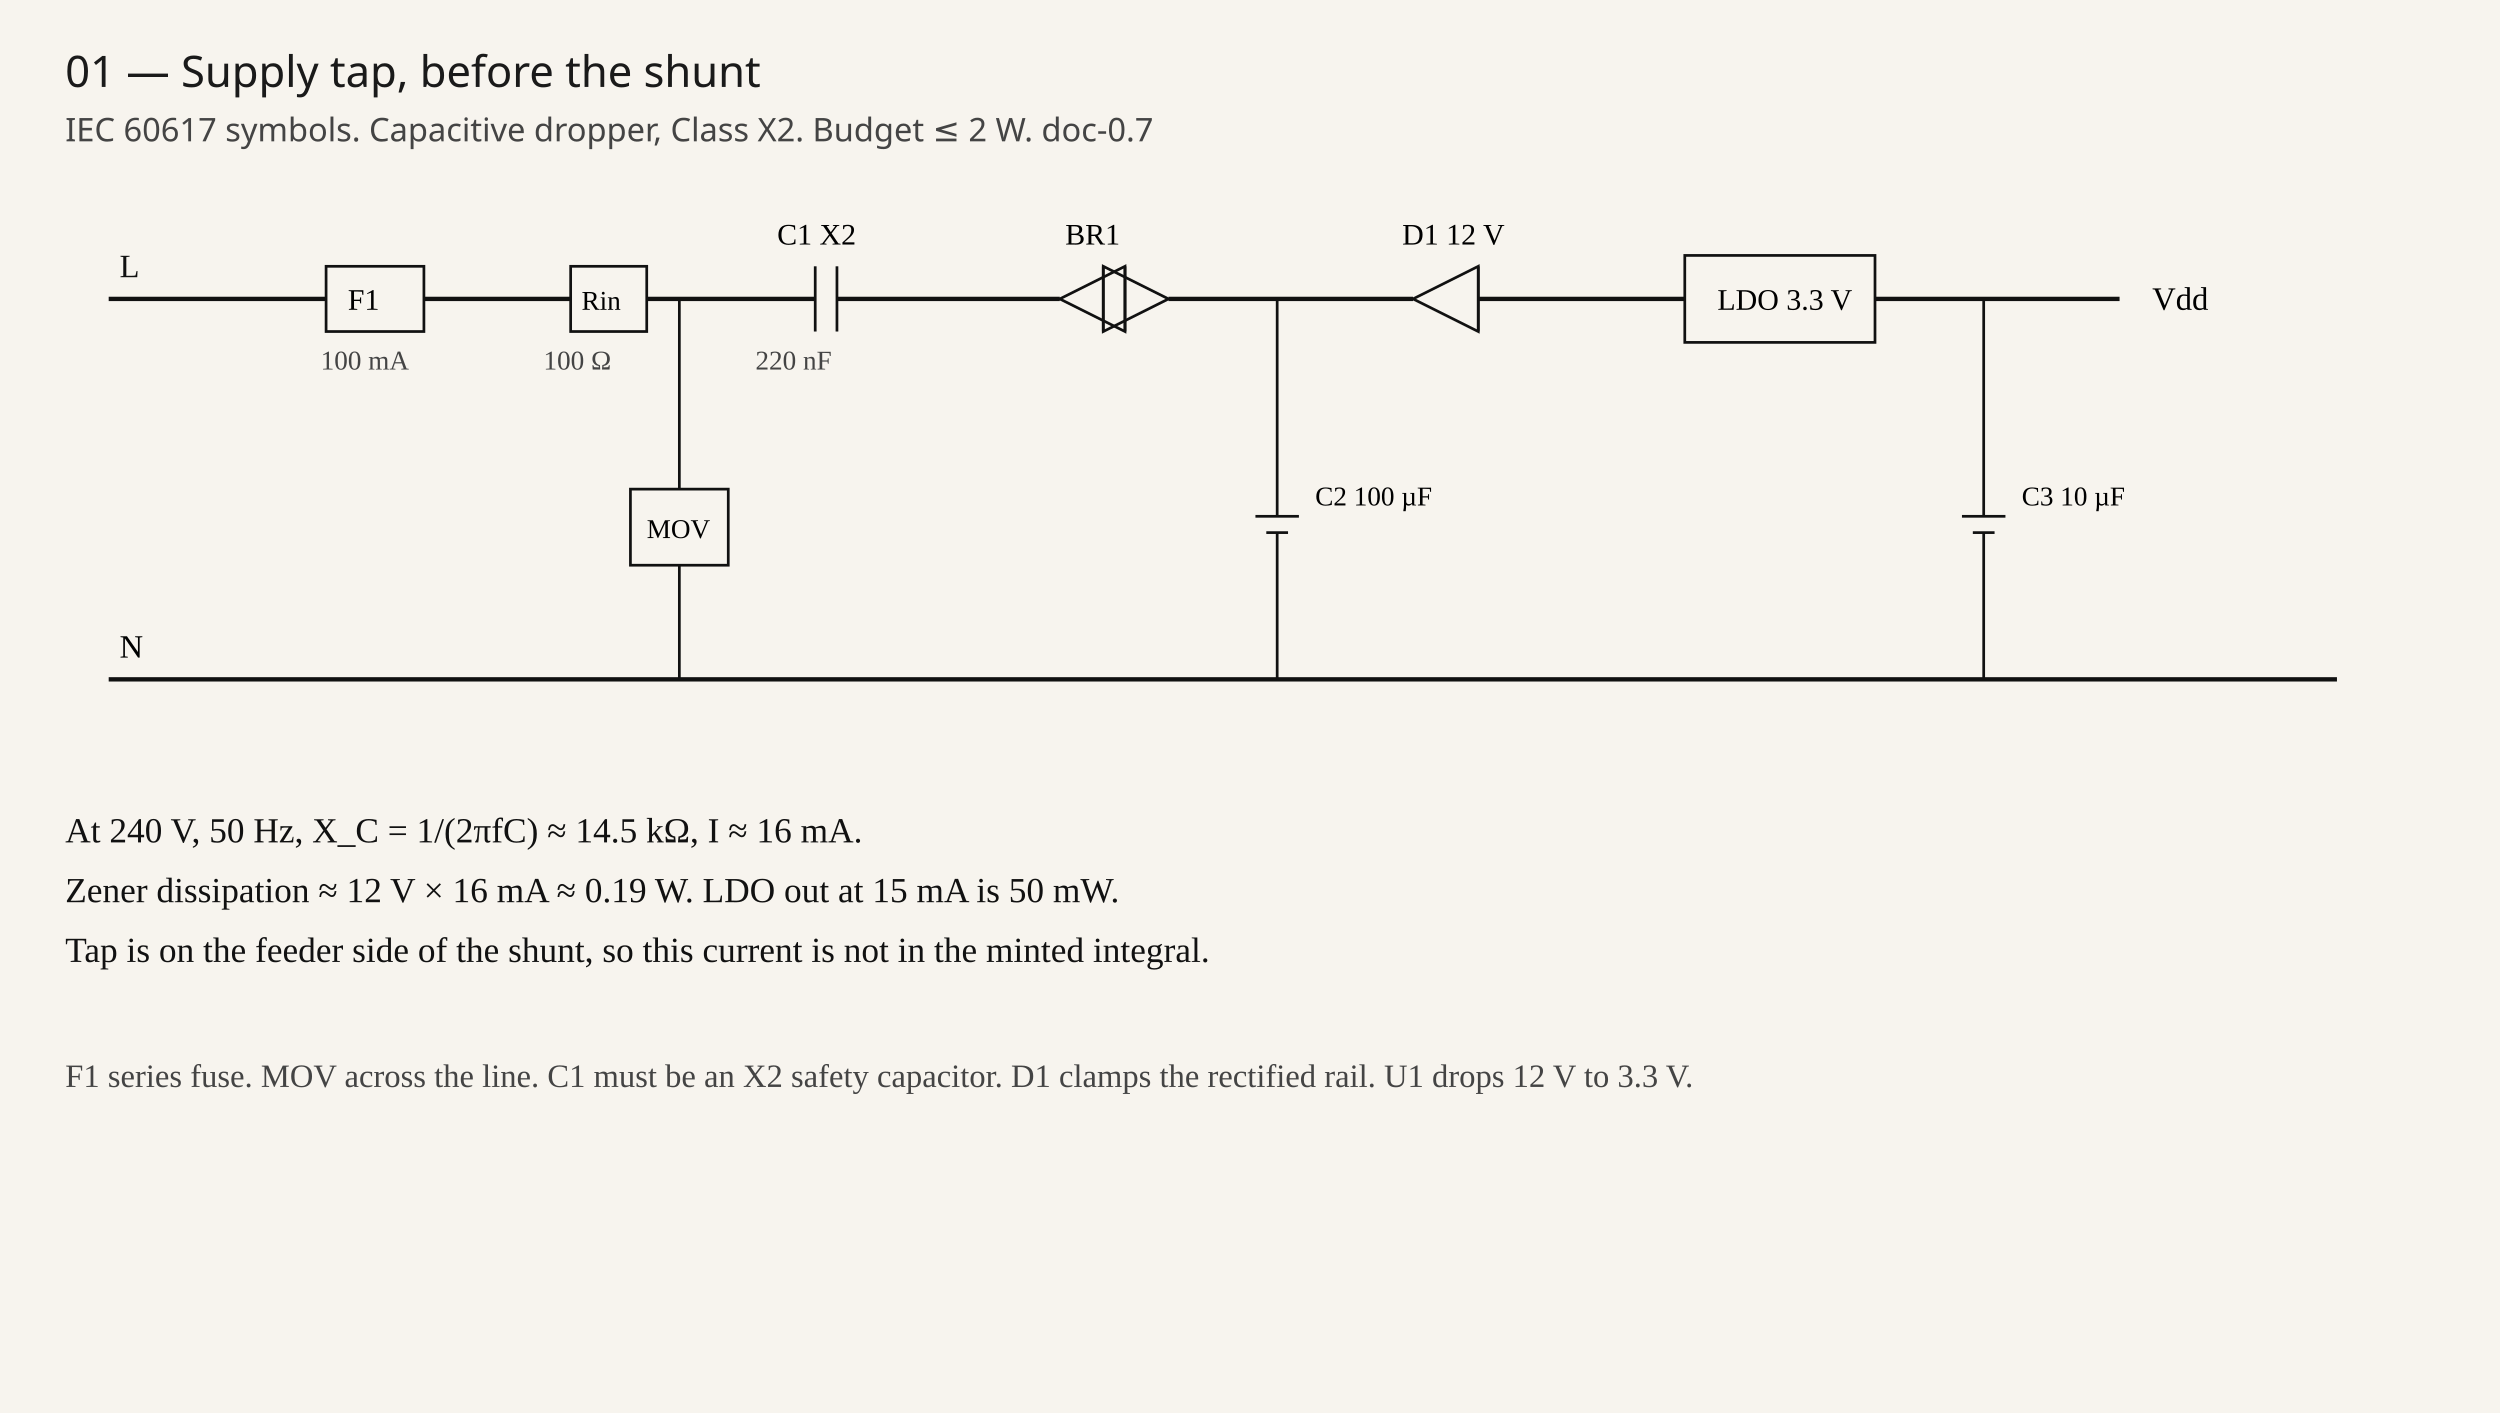
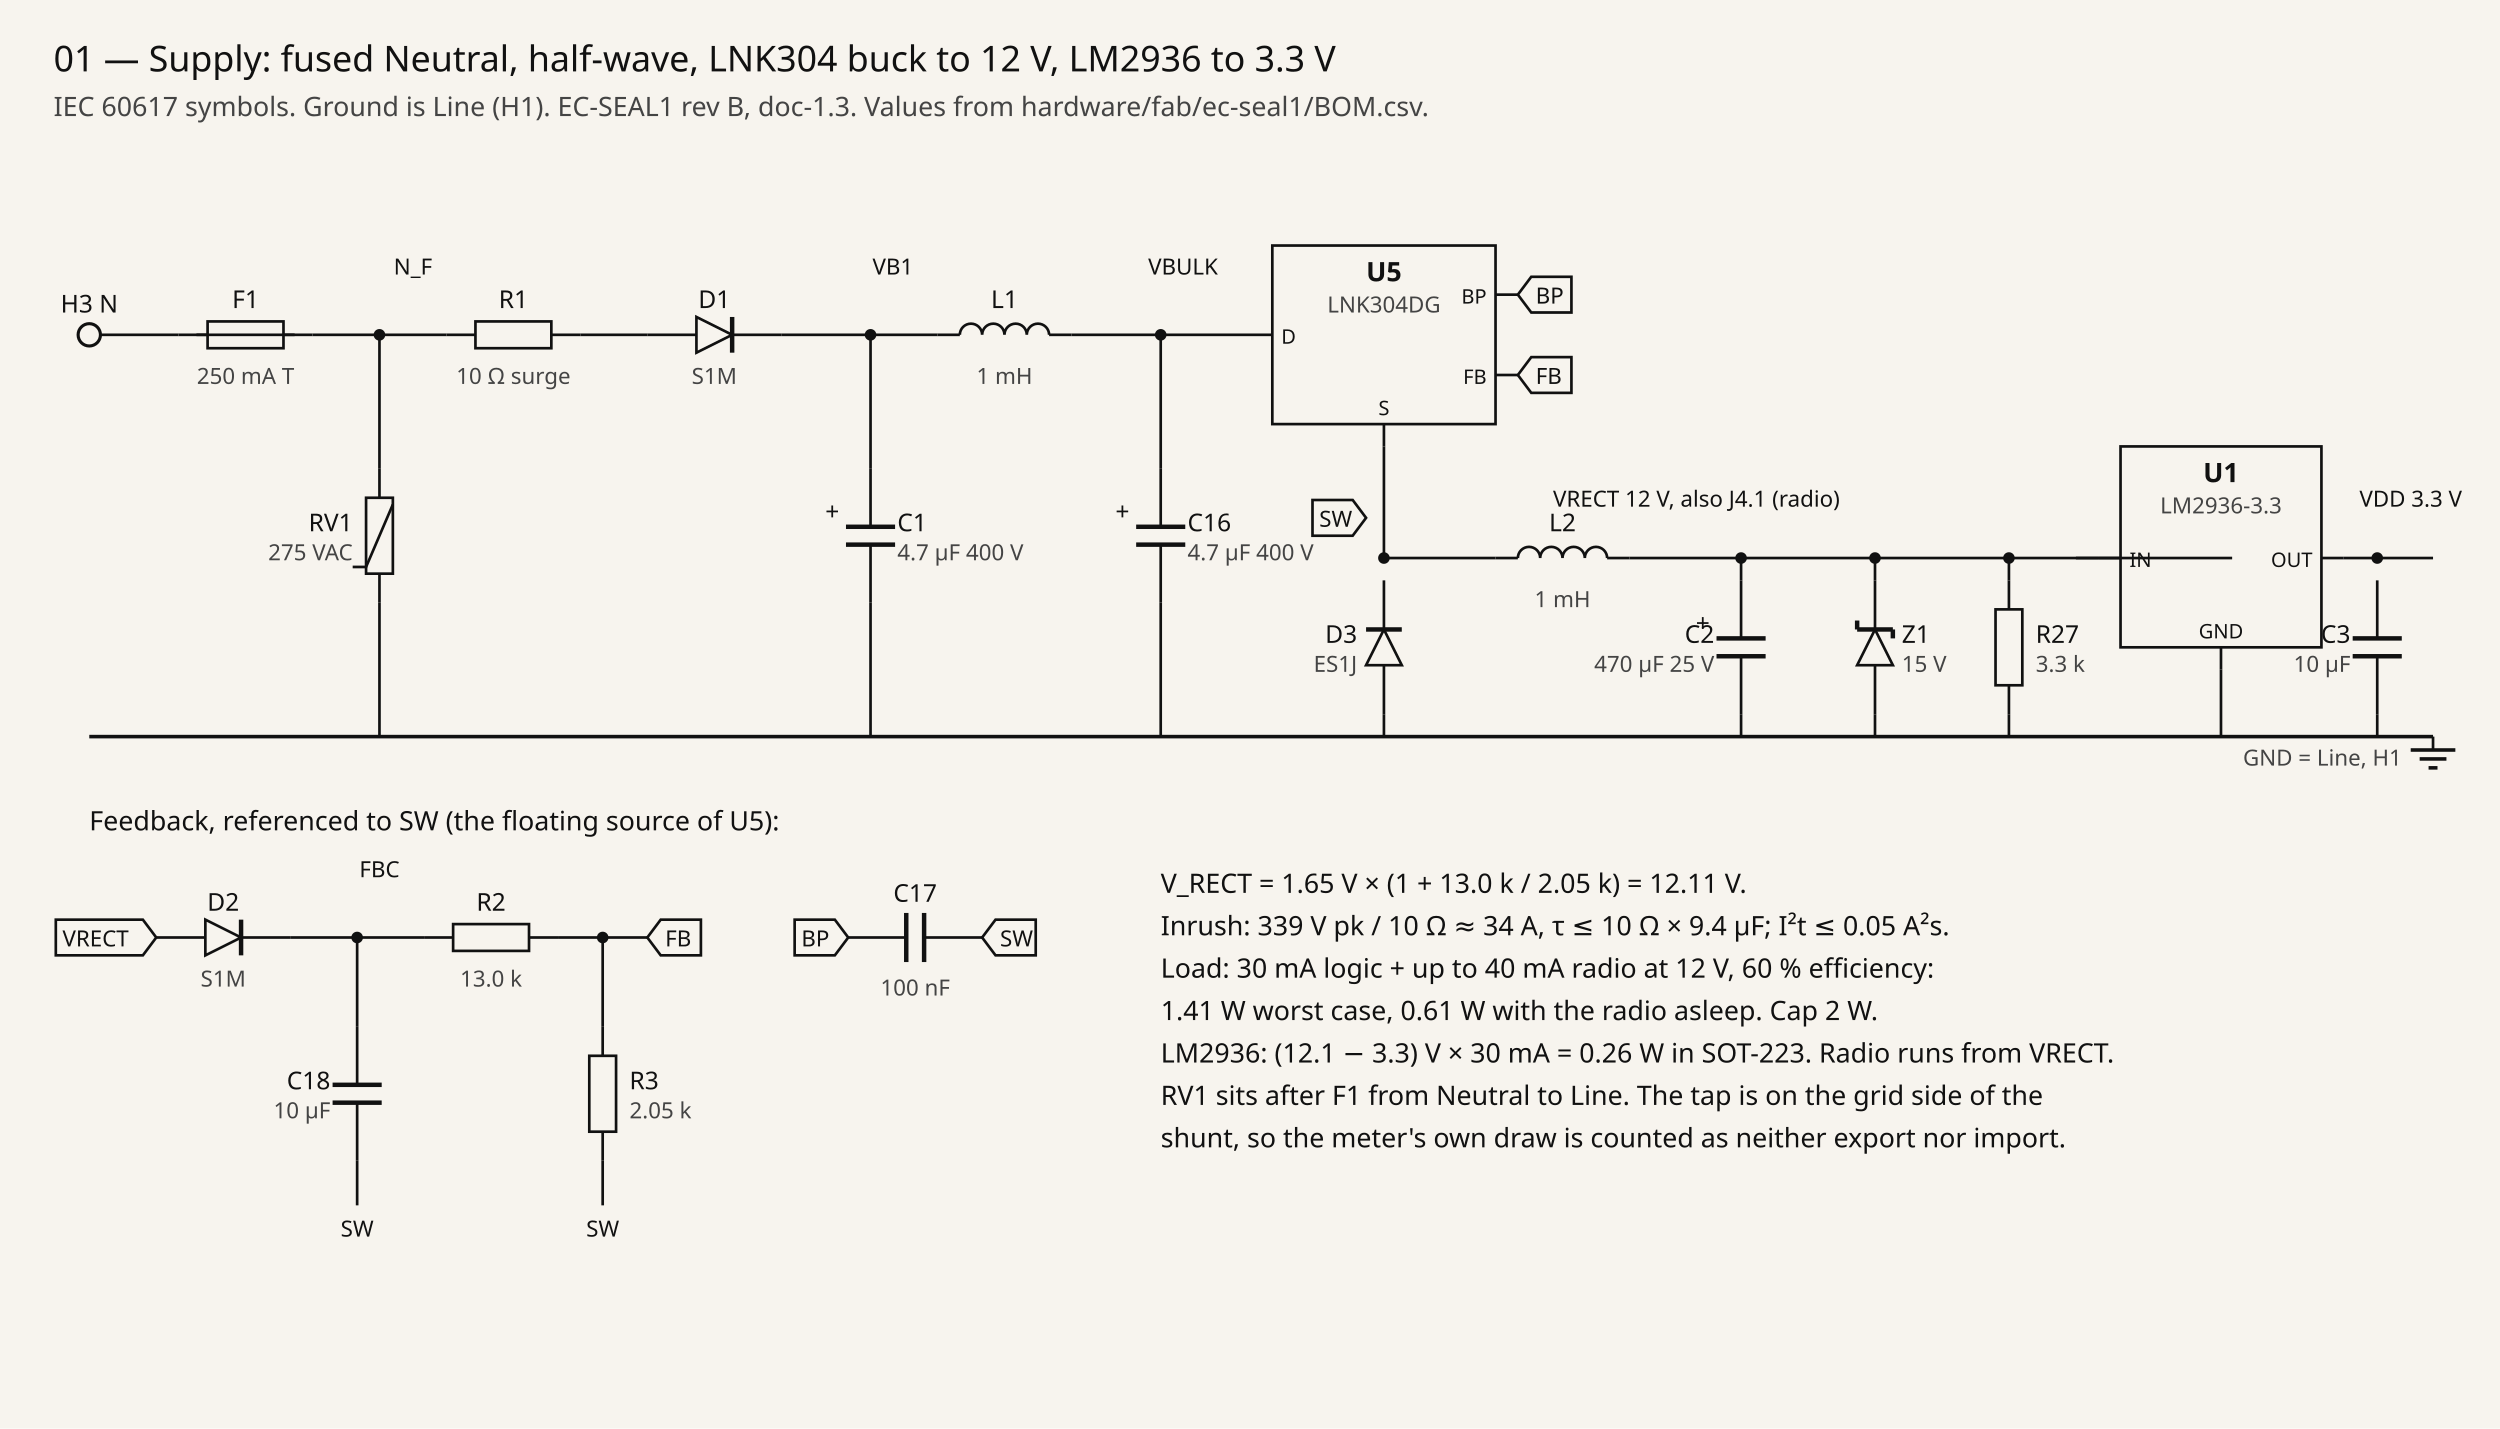
- <svg xmlns="http://www.w3.org/2000/svg" width="920" height="520" viewBox="0 0 920 520">
-   <rect width="920" height="520" fill="#f7f4ee" />
-   <text x="24" y="32" font-family="ui-sans-serif,sans-serif" font-size="16" fill="#1a1a1a">01 — Supply tap, before the shunt</text>
-   <text x="24" y="52" font-family="ui-sans-serif,sans-serif" font-size="12" fill="#444">IEC 60617 symbols. Capacitive dropper, Class X2. Budget ≤ 2 W. doc-0.7</text>
-   <line x1="40" y1="110" x2="120" y2="110" stroke="#111" stroke-width="1.6" />
-   <text x="44" y="102" font-size="12" fill="#111">L</text>
-   <rect x="120" y="98" width="36" height="24" fill="none" stroke="#111" />
-   <text x="128" y="114" font-size="11">F1</text>
-   <text x="118" y="136" font-size="10" fill="#444">100 mA</text>
-   <line x1="156" y1="110" x2="210" y2="110" stroke="#111" stroke-width="1.6" />
-   <rect x="210" y="98" width="28" height="24" fill="none" stroke="#111" />
-   <text x="214" y="114" font-size="10">Rin</text>
-   <text x="200" y="136" font-size="10" fill="#444">100 Ω</text>
-   <line x1="238" y1="110" x2="300" y2="110" stroke="#111" stroke-width="1.6" />
-   <line x1="300" y1="98" x2="300" y2="122" stroke="#111" />
-   <line x1="308" y1="98" x2="308" y2="122" stroke="#111" />
-   <text x="286" y="90" font-size="11">C1 X2</text>
-   <text x="278" y="136" font-size="10" fill="#444">220 nF</text>
-   <line x1="308" y1="110" x2="390" y2="110" stroke="#111" stroke-width="1.6" />
-   <polygon points="390,110 414,98 414,122" fill="none" stroke="#111" />
-   <line x1="414" y1="98" x2="414" y2="122" stroke="#111" />
-   <polygon points="430,110 406,98 406,122" fill="none" stroke="#111" />
-   <line x1="406" y1="98" x2="406" y2="122" stroke="#111" />
-   <text x="392" y="90" font-size="11">BR1</text>
-   <line x1="430" y1="110" x2="520" y2="110" stroke="#111" stroke-width="1.6" />
-   <polygon points="520,110 544,98 544,122" fill="none" stroke="#111" />
-   <line x1="544" y1="98" x2="544" y2="122" stroke="#111" />
-   <text x="516" y="90" font-size="11">D1 12 V</text>
-   <line x1="544" y1="110" x2="620" y2="110" stroke="#111" stroke-width="1.6" />
-   <rect x="620" y="94" width="70" height="32" fill="none" stroke="#111" />
-   <text x="632" y="114" font-size="11">LDO 3.3 V</text>
-   <line x1="690" y1="110" x2="780" y2="110" stroke="#111" stroke-width="1.6" />
-   <text x="792" y="114" font-size="12">Vdd</text>
-   <line x1="40" y1="250" x2="860" y2="250" stroke="#111" stroke-width="1.6" />
-   <text x="44" y="242" font-size="12">N</text>
-   <line x1="250" y1="110" x2="250" y2="180" stroke="#111" />
-   <rect x="232" y="180" width="36" height="28" fill="none" stroke="#111" />
-   <text x="238" y="198" font-size="10">MOV</text>
-   <line x1="250" y1="208" x2="250" y2="250" stroke="#111" />
-   <line x1="470" y1="110" x2="470" y2="190" stroke="#111" />
-   <line x1="462" y1="190" x2="478" y2="190" stroke="#111" />
-   <line x1="466" y1="196" x2="474" y2="196" stroke="#111" />
-   <line x1="470" y1="196" x2="470" y2="250" stroke="#111" />
-   <text x="484" y="186" font-size="10">C2 100 µF</text>
-   <line x1="730" y1="110" x2="730" y2="190" stroke="#111" />
-   <line x1="722" y1="190" x2="738" y2="190" stroke="#111" />
-   <line x1="726" y1="196" x2="734" y2="196" stroke="#111" />
-   <line x1="730" y1="196" x2="730" y2="250" stroke="#111" />
-   <text x="744" y="186" font-size="10">C3 10 µF</text>
-   <text x="24" y="310" font-size="13" fill="#111">At 240 V, 50 Hz, X_C = 1/(2πfC) ≈ 14.5 kΩ, I ≈ 16 mA.</text>
-   <text x="24" y="332" font-size="13" fill="#111">Zener dissipation ≈ 12 V × 16 mA ≈ 0.19 W. LDO out at 15 mA is 50 mW.</text>
-   <text x="24" y="354" font-size="13" fill="#111">Tap is on the feeder side of the shunt, so this current is not in the minted integral.</text>
-   <text x="24" y="400" font-size="12" fill="#444">F1 series fuse. MOV across the line. C1 must be an X2 safety capacitor. D1 clamps the rectified rail. U1 drops 12 V to 3.3 V.</text>
+ <svg xmlns="http://www.w3.org/2000/svg" width="1120" height="640" viewBox="0 0 1120 640" font-family="ui-sans-serif,sans-serif">
+   <rect width="1120" height="640" fill="#f7f4ee" />
+   <text x="24" y="32" font-size="16" fill="#111" text-anchor="start">01 — Supply: fused Neutral, half-wave, LNK304 buck to 12 V, LM2936 to 3.3 V</text>
+   <text x="24" y="52" font-size="12" fill="#444" text-anchor="start">IEC 60617 symbols. Ground is Line (H1). EC-SEAL1 rev B, doc-1.3. Values from hardware/fab/ec-seal1/BOM.csv.</text>
+   <circle cx="40" cy="150" r="5" fill="none" stroke="#111" stroke-width="1.4" />
+   <text x="40" y="140" font-size="11" fill="#111" text-anchor="middle">H3 N</text>
+   <line x1="45" y1="150" x2="80" y2="150" stroke="#111" stroke-width="1.2" />
+   <line x1="80" y1="150" x2="93" y2="150" stroke="#111" stroke-width="1.2" />
+   <line x1="127" y1="150" x2="140" y2="150" stroke="#111" stroke-width="1.2" />
+   <rect x="93" y="144" width="34" height="12" fill="none" stroke="#111" stroke-width="1.2" />
+   <text x="110" y="138" font-size="11" fill="#111" text-anchor="middle">F1</text>
+   <text x="110" y="172" font-size="10" fill="#444" text-anchor="middle">250 mA T</text>
+   <line x1="88" y1="150" x2="132" y2="150" stroke="#111" stroke-width="1.2" />
+   <line x1="140" y1="150" x2="200" y2="150" stroke="#111" stroke-width="1.2" />
+   <circle cx="170" cy="150" r="2.6" fill="#111" />
+   <text x="185" y="123" font-size="10" fill="#111" text-anchor="middle">N_F</text>
+   <line x1="170" y1="210" x2="170" y2="223" stroke="#111" stroke-width="1.2" />
+   <line x1="170" y1="257" x2="170" y2="270" stroke="#111" stroke-width="1.2" />
+   <rect x="164" y="223" width="12" height="34" fill="none" stroke="#111" stroke-width="1.2" />
+   <text x="158" y="238" font-size="11" fill="#111" text-anchor="end">RV1</text>
+   <text x="158" y="251" font-size="10" fill="#444" text-anchor="end">275 VAC</text>
+   <polyline points="158,254 164,254 176,226" fill="none" stroke="#111" stroke-width="1.2" />
+   <line x1="170" y1="150" x2="170" y2="210" stroke="#111" stroke-width="1.2" />
+   <line x1="170" y1="270" x2="170" y2="330" stroke="#111" stroke-width="1.2" />
+   <line x1="200" y1="150" x2="213" y2="150" stroke="#111" stroke-width="1.2" />
+   <line x1="247" y1="150" x2="260" y2="150" stroke="#111" stroke-width="1.2" />
+   <rect x="213" y="144" width="34" height="12" fill="none" stroke="#111" stroke-width="1.2" />
+   <text x="230" y="138" font-size="11" fill="#111" text-anchor="middle">R1</text>
+   <text x="230" y="172" font-size="10" fill="#444" text-anchor="middle">10 Ω surge</text>
+   <line x1="260" y1="150" x2="290" y2="150" stroke="#111" stroke-width="1.2" />
+   <line x1="290" y1="150" x2="312" y2="150" stroke="#111" stroke-width="1.2" />
+   <line x1="328" y1="150" x2="350" y2="150" stroke="#111" stroke-width="1.2" />
+   <polygon points="312,158 312,142 328,150" fill="none" stroke="#111" stroke-width="1.2" />
+   <line x1="328" y1="158" x2="328" y2="142" stroke="#111" stroke-width="2" />
+   <text x="320" y="138" font-size="11" fill="#111" text-anchor="middle">D1</text>
+   <text x="320" y="172" font-size="10" fill="#444" text-anchor="middle">S1M</text>
+   <line x1="350" y1="150" x2="420" y2="150" stroke="#111" stroke-width="1.2" />
+   <circle cx="390" cy="150" r="2.6" fill="#111" />
+   <text x="400" y="123" font-size="10" fill="#111" text-anchor="middle">VB1</text>
+   <line x1="390" y1="210" x2="390" y2="236" stroke="#111" stroke-width="1.2" />
+   <line x1="390" y1="244" x2="390" y2="270" stroke="#111" stroke-width="1.2" />
+   <line x1="379" y1="236" x2="401" y2="236" stroke="#111" stroke-width="2" />
+   <line x1="379" y1="244" x2="401" y2="244" stroke="#111" stroke-width="2" />
+   <text x="376" y="233" font-size="11" fill="#111" text-anchor="end">+</text>
+   <text x="402" y="238" font-size="11" fill="#111" text-anchor="start">C1</text>
+   <text x="402" y="251" font-size="10" fill="#444" text-anchor="start">4.7 µF 400 V</text>
+   <line x1="390" y1="150" x2="390" y2="210" stroke="#111" stroke-width="1.2" />
+   <line x1="390" y1="270" x2="390" y2="330" stroke="#111" stroke-width="1.2" />
+   <line x1="420" y1="150" x2="430" y2="150" stroke="#111" stroke-width="1.2" />
+   <line x1="470" y1="150" x2="480" y2="150" stroke="#111" stroke-width="1.2" />
+   <path d="M430,150 a5,5 0 0,1 10,0 a5,5 0 0,1 10,0 a5,5 0 0,1 10,0 a5,5 0 0,1 10,0" fill="none" stroke="#111" stroke-width="1.2" />
+   <text x="450" y="138" font-size="11" fill="#111" text-anchor="middle">L1</text>
+   <text x="450" y="172" font-size="10" fill="#444" text-anchor="middle">1 mH</text>
+   <line x1="480" y1="150" x2="560" y2="150" stroke="#111" stroke-width="1.2" />
+   <circle cx="520" cy="150" r="2.6" fill="#111" />
+   <text x="530" y="123" font-size="10" fill="#111" text-anchor="middle">VBULK</text>
+   <line x1="520" y1="210" x2="520" y2="236" stroke="#111" stroke-width="1.2" />
+   <line x1="520" y1="244" x2="520" y2="270" stroke="#111" stroke-width="1.2" />
+   <line x1="509" y1="236" x2="531" y2="236" stroke="#111" stroke-width="2" />
+   <line x1="509" y1="244" x2="531" y2="244" stroke="#111" stroke-width="2" />
+   <text x="506" y="233" font-size="11" fill="#111" text-anchor="end">+</text>
+   <text x="532" y="238" font-size="11" fill="#111" text-anchor="start">C16</text>
+   <text x="532" y="251" font-size="10" fill="#444" text-anchor="start">4.7 µF 400 V</text>
+   <line x1="520" y1="150" x2="520" y2="210" stroke="#111" stroke-width="1.2" />
+   <line x1="520" y1="270" x2="520" y2="330" stroke="#111" stroke-width="1.2" />
+   <rect x="570" y="110" width="100" height="80" fill="none" stroke="#111" stroke-width="1.2" />
+   <text x="620" y="126" font-size="12" fill="#111" text-anchor="middle" font-weight="600">U5</text>
+   <text x="620" y="140" font-size="10" fill="#444" text-anchor="middle">LNK304DG</text>
+   <line x1="560" y1="150" x2="570" y2="150" stroke="#111" stroke-width="1.2" />
+   <text x="574" y="154" font-size="9" fill="#111" text-anchor="start">D</text>
+   <line x1="620" y1="190" x2="620" y2="200" stroke="#111" stroke-width="1.2" />
+   <text x="620" y="186" font-size="9" fill="#111" text-anchor="middle">S</text>
+   <line x1="670" y1="132" x2="680" y2="132" stroke="#111" stroke-width="1.2" />
+   <text x="666" y="136" font-size="9" fill="#111" text-anchor="end">BP</text>
+   <line x1="670" y1="168" x2="680" y2="168" stroke="#111" stroke-width="1.2" />
+   <text x="666" y="172" font-size="9" fill="#111" text-anchor="end">FB</text>
+   <line x1="560" y1="150" x2="560" y2="150" stroke="#111" stroke-width="1.2" />
+   <polygon points="680,132 686,124 704,124 704,140 686,140" fill="none" stroke="#111" stroke-width="1.2" />
+   <text x="688" y="136" font-size="10" fill="#111" text-anchor="start">BP</text>
+   <polygon points="680,168 686,160 704,160 704,176 686,176" fill="none" stroke="#111" stroke-width="1.2" />
+   <text x="688" y="172" font-size="10" fill="#111" text-anchor="start">FB</text>
+   <line x1="620" y1="200" x2="620" y2="250" stroke="#111" stroke-width="1.2" />
+   <circle cx="620" cy="250" r="2.6" fill="#111" />
+   <polygon points="612,232 606,224 588,224 588,240 606,240" fill="none" stroke="#111" stroke-width="1.2" />
+   <text x="591" y="236" font-size="10" fill="#111" text-anchor="start">SW</text>
+   <line x1="620" y1="260" x2="620" y2="282" stroke="#111" stroke-width="1.2" />
+   <line x1="620" y1="298" x2="620" y2="320" stroke="#111" stroke-width="1.2" />
+   <polygon points="628,298 612,298 620,282" fill="none" stroke="#111" stroke-width="1.2" />
+   <line x1="628" y1="282" x2="612" y2="282" stroke="#111" stroke-width="2" />
+   <text x="608" y="288" font-size="11" fill="#111" text-anchor="end">D3</text>
+   <text x="608" y="301" font-size="10" fill="#444" text-anchor="end">ES1J</text>
+   <line x1="620" y1="320" x2="620" y2="330" stroke="#111" stroke-width="1.2" />
+   <line x1="620" y1="250" x2="670" y2="250" stroke="#111" stroke-width="1.2" />
+   <line x1="670" y1="250" x2="680" y2="250" stroke="#111" stroke-width="1.2" />
+   <line x1="720" y1="250" x2="730" y2="250" stroke="#111" stroke-width="1.2" />
+   <path d="M680,250 a5,5 0 0,1 10,0 a5,5 0 0,1 10,0 a5,5 0 0,1 10,0 a5,5 0 0,1 10,0" fill="none" stroke="#111" stroke-width="1.2" />
+   <text x="700" y="238" font-size="11" fill="#111" text-anchor="middle">L2</text>
+   <text x="700" y="272" font-size="10" fill="#444" text-anchor="middle">1 mH</text>
+   <line x1="730" y1="250" x2="1000" y2="250" stroke="#111" stroke-width="1.2" />
+   <circle cx="780" cy="250" r="2.6" fill="#111" />
+   <circle cx="840" cy="250" r="2.6" fill="#111" />
+   <circle cx="900" cy="250" r="2.6" fill="#111" />
+   <text x="760" y="227" font-size="10" fill="#111" text-anchor="middle">VRECT 12 V, also J4.1 (radio)</text>
+   <line x1="780" y1="260" x2="780" y2="286" stroke="#111" stroke-width="1.2" />
+   <line x1="780" y1="294" x2="780" y2="320" stroke="#111" stroke-width="1.2" />
+   <line x1="769" y1="286" x2="791" y2="286" stroke="#111" stroke-width="2" />
+   <line x1="769" y1="294" x2="791" y2="294" stroke="#111" stroke-width="2" />
+   <text x="766" y="283" font-size="11" fill="#111" text-anchor="end">+</text>
+   <text x="768" y="288" font-size="11" fill="#111" text-anchor="end">C2</text>
+   <text x="768" y="301" font-size="10" fill="#444" text-anchor="end">470 µF 25 V</text>
+   <line x1="780" y1="320" x2="780" y2="330" stroke="#111" stroke-width="1.2" />
+   <line x1="840" y1="260" x2="840" y2="282" stroke="#111" stroke-width="1.2" />
+   <line x1="840" y1="298" x2="840" y2="320" stroke="#111" stroke-width="1.2" />
+   <polygon points="848,298 832,298 840,282" fill="none" stroke="#111" stroke-width="1.2" />
+   <line x1="848" y1="282" x2="832" y2="282" stroke="#111" stroke-width="2" />
+   <line x1="848" y1="282" x2="848" y2="286" stroke="#111" stroke-width="2" />
+   <line x1="832" y1="282" x2="832" y2="278" stroke="#111" stroke-width="2" />
+   <text x="852" y="288" font-size="11" fill="#111" text-anchor="start">Z1</text>
+   <text x="852" y="301" font-size="10" fill="#444" text-anchor="start">15 V</text>
+   <line x1="840" y1="320" x2="840" y2="330" stroke="#111" stroke-width="1.2" />
+   <line x1="900" y1="260" x2="900" y2="273" stroke="#111" stroke-width="1.2" />
+   <line x1="900" y1="307" x2="900" y2="320" stroke="#111" stroke-width="1.2" />
+   <rect x="894" y="273" width="12" height="34" fill="none" stroke="#111" stroke-width="1.2" />
+   <text x="912" y="288" font-size="11" fill="#111" text-anchor="start">R27</text>
+   <text x="912" y="301" font-size="10" fill="#444" text-anchor="start">3.3 k</text>
+   <line x1="900" y1="320" x2="900" y2="330" stroke="#111" stroke-width="1.2" />
+   <line x1="900" y1="250" x2="900" y2="260" stroke="#111" stroke-width="1.2" />
+   <line x1="840" y1="250" x2="840" y2="260" stroke="#111" stroke-width="1.2" />
+   <line x1="780" y1="250" x2="780" y2="260" stroke="#111" stroke-width="1.2" />
+   <rect x="950" y="200" width="90" height="90" fill="none" stroke="#111" stroke-width="1.2" />
+   <text x="995" y="216" font-size="12" fill="#111" text-anchor="middle" font-weight="600">U1</text>
+   <text x="995" y="230" font-size="10" fill="#444" text-anchor="middle">LM2936-3.3</text>
+   <line x1="940" y1="250" x2="950" y2="250" stroke="#111" stroke-width="1.2" />
+   <text x="954" y="254" font-size="9" fill="#111" text-anchor="start">IN</text>
+   <line x1="1040" y1="250" x2="1050" y2="250" stroke="#111" stroke-width="1.2" />
+   <text x="1036" y="254" font-size="9" fill="#111" text-anchor="end">OUT</text>
+   <line x1="995" y1="290" x2="995" y2="300" stroke="#111" stroke-width="1.2" />
+   <text x="995" y="286" font-size="9" fill="#111" text-anchor="middle">GND</text>
+   <line x1="995" y1="300" x2="995" y2="330" stroke="#111" stroke-width="1.2" />
+   <line x1="1050" y1="250" x2="1090" y2="250" stroke="#111" stroke-width="1.2" />
+   <circle cx="1065" cy="250" r="2.6" fill="#111" />
+   <line x1="940" y1="250" x2="930" y2="250" stroke="#111" stroke-width="1.2" />
+   <line x1="1065" y1="260" x2="1065" y2="286" stroke="#111" stroke-width="1.2" />
+   <line x1="1065" y1="294" x2="1065" y2="320" stroke="#111" stroke-width="1.2" />
+   <line x1="1054" y1="286" x2="1076" y2="286" stroke="#111" stroke-width="2" />
+   <line x1="1054" y1="294" x2="1076" y2="294" stroke="#111" stroke-width="2" />
+   <text x="1053" y="288" font-size="11" fill="#111" text-anchor="end">C3</text>
+   <text x="1053" y="301" font-size="10" fill="#444" text-anchor="end">10 µF</text>
+   <line x1="1065" y1="320" x2="1065" y2="330" stroke="#111" stroke-width="1.2" />
+   <text x="1080" y="227" font-size="10" fill="#111" text-anchor="middle">VDD 3.3 V</text>
+   <line x1="40" y1="330" x2="1090" y2="330" stroke="#111" stroke-width="1.6" />
+   <line x1="1090" y1="330" x2="1090" y2="336" stroke="#111" stroke-width="1.2" />
+   <line x1="1080" y1="336" x2="1100" y2="336" stroke="#111" stroke-width="1.6" />
+   <line x1="1084" y1="340" x2="1096" y2="340" stroke="#111" stroke-width="1.6" />
+   <line x1="1088" y1="344" x2="1092" y2="344" stroke="#111" stroke-width="1.6" />
+   <text x="1076" y="343" font-size="10" fill="#444" text-anchor="end">GND = Line, H1</text>
+   <text x="40" y="372" font-size="12" fill="#111" text-anchor="start">Feedback, referenced to SW (the floating source of U5):</text>
+   <polygon points="70,420 64,412 25,412 25,428 64,428" fill="none" stroke="#111" stroke-width="1.2" />
+   <text x="28" y="424" font-size="10" fill="#111" text-anchor="start">VRECT</text>
+   <line x1="70" y1="420" x2="92" y2="420" stroke="#111" stroke-width="1.2" />
+   <line x1="108" y1="420" x2="130" y2="420" stroke="#111" stroke-width="1.2" />
+   <polygon points="92,428 92,412 108,420" fill="none" stroke="#111" stroke-width="1.2" />
+   <line x1="108" y1="428" x2="108" y2="412" stroke="#111" stroke-width="2" />
+   <text x="100" y="408" font-size="11" fill="#111" text-anchor="middle">D2</text>
+   <text x="100" y="442" font-size="10" fill="#444" text-anchor="middle">S1M</text>
+   <line x1="130" y1="420" x2="190" y2="420" stroke="#111" stroke-width="1.2" />
+   <circle cx="160" cy="420" r="2.6" fill="#111" />
+   <text x="170" y="393" font-size="10" fill="#111" text-anchor="middle">FBC</text>
+   <line x1="190" y1="420" x2="203" y2="420" stroke="#111" stroke-width="1.2" />
+   <line x1="237" y1="420" x2="250" y2="420" stroke="#111" stroke-width="1.2" />
+   <rect x="203" y="414" width="34" height="12" fill="none" stroke="#111" stroke-width="1.2" />
+   <text x="220" y="408" font-size="11" fill="#111" text-anchor="middle">R2</text>
+   <text x="220" y="442" font-size="10" fill="#444" text-anchor="middle">13.0 k</text>
+   <line x1="250" y1="420" x2="290" y2="420" stroke="#111" stroke-width="1.2" />
+   <circle cx="270" cy="420" r="2.6" fill="#111" />
+   <polygon points="290,420 296,412 314,412 314,428 296,428" fill="none" stroke="#111" stroke-width="1.2" />
+   <text x="298" y="424" font-size="10" fill="#111" text-anchor="start">FB</text>
+   <line x1="270" y1="460" x2="270" y2="473" stroke="#111" stroke-width="1.2" />
+   <line x1="270" y1="507" x2="270" y2="520" stroke="#111" stroke-width="1.2" />
+   <rect x="264" y="473" width="12" height="34" fill="none" stroke="#111" stroke-width="1.2" />
+   <text x="282" y="488" font-size="11" fill="#111" text-anchor="start">R3</text>
+   <text x="282" y="501" font-size="10" fill="#444" text-anchor="start">2.05 k</text>
+   <line x1="270" y1="420" x2="270" y2="460" stroke="#111" stroke-width="1.2" />
+   <line x1="270" y1="520" x2="270" y2="540" stroke="#111" stroke-width="1.2" />
+   <text x="270" y="554" font-size="10" fill="#111" text-anchor="middle">SW</text>
+   <line x1="160" y1="460" x2="160" y2="486" stroke="#111" stroke-width="1.2" />
+   <line x1="160" y1="494" x2="160" y2="520" stroke="#111" stroke-width="1.2" />
+   <line x1="149" y1="486" x2="171" y2="486" stroke="#111" stroke-width="2" />
+   <line x1="149" y1="494" x2="171" y2="494" stroke="#111" stroke-width="2" />
+   <text x="148" y="488" font-size="11" fill="#111" text-anchor="end">C18</text>
+   <text x="148" y="501" font-size="10" fill="#444" text-anchor="end">10 µF</text>
+   <line x1="160" y1="420" x2="160" y2="460" stroke="#111" stroke-width="1.2" />
+   <line x1="160" y1="520" x2="160" y2="540" stroke="#111" stroke-width="1.2" />
+   <text x="160" y="554" font-size="10" fill="#111" text-anchor="middle">SW</text>
+   <polygon points="380,420 374,412 356,412 356,428 374,428" fill="none" stroke="#111" stroke-width="1.2" />
+   <text x="359" y="424" font-size="10" fill="#111" text-anchor="start">BP</text>
+   <line x1="380" y1="420" x2="406" y2="420" stroke="#111" stroke-width="1.2" />
+   <line x1="414" y1="420" x2="440" y2="420" stroke="#111" stroke-width="1.2" />
+   <line x1="406" y1="409" x2="406" y2="431" stroke="#111" stroke-width="2" />
+   <line x1="414" y1="409" x2="414" y2="431" stroke="#111" stroke-width="2" />
+   <text x="410" y="404" font-size="11" fill="#111" text-anchor="middle">C17</text>
+   <text x="410" y="446" font-size="10" fill="#444" text-anchor="middle">100 nF</text>
+   <polygon points="440,420 446,412 464,412 464,428 446,428" fill="none" stroke="#111" stroke-width="1.2" />
+   <text x="448" y="424" font-size="10" fill="#111" text-anchor="start">SW</text>
+   <text x="520" y="400" font-size="12" fill="#111" text-anchor="start">V_RECT = 1.65 V × (1 + 13.0 k / 2.05 k) = 12.11 V.</text>
+   <text x="520" y="419" font-size="12" fill="#111" text-anchor="start">Inrush: 339 V pk / 10 Ω ≈ 34 A, τ ≤ 10 Ω × 9.4 µF; I²t ≤ 0.05 A²s.</text>
+   <text x="520" y="438" font-size="12" fill="#111" text-anchor="start">Load: 30 mA logic + up to 40 mA radio at 12 V, 60 % efficiency:</text>
+   <text x="520" y="457" font-size="12" fill="#111" text-anchor="start">   1.41 W worst case, 0.61 W with the radio asleep. Cap 2 W.</text>
+   <text x="520" y="476" font-size="12" fill="#111" text-anchor="start">LM2936: (12.1 − 3.3) V × 30 mA = 0.26 W in SOT-223. Radio runs from VRECT.</text>
+   <text x="520" y="495" font-size="12" fill="#111" text-anchor="start">RV1 sits after F1 from Neutral to Line. The tap is on the grid side of the</text>
+   <text x="520" y="514" font-size="12" fill="#111" text-anchor="start">shunt, so the meter's own draw is counted as neither export nor import.</text>
</svg>
